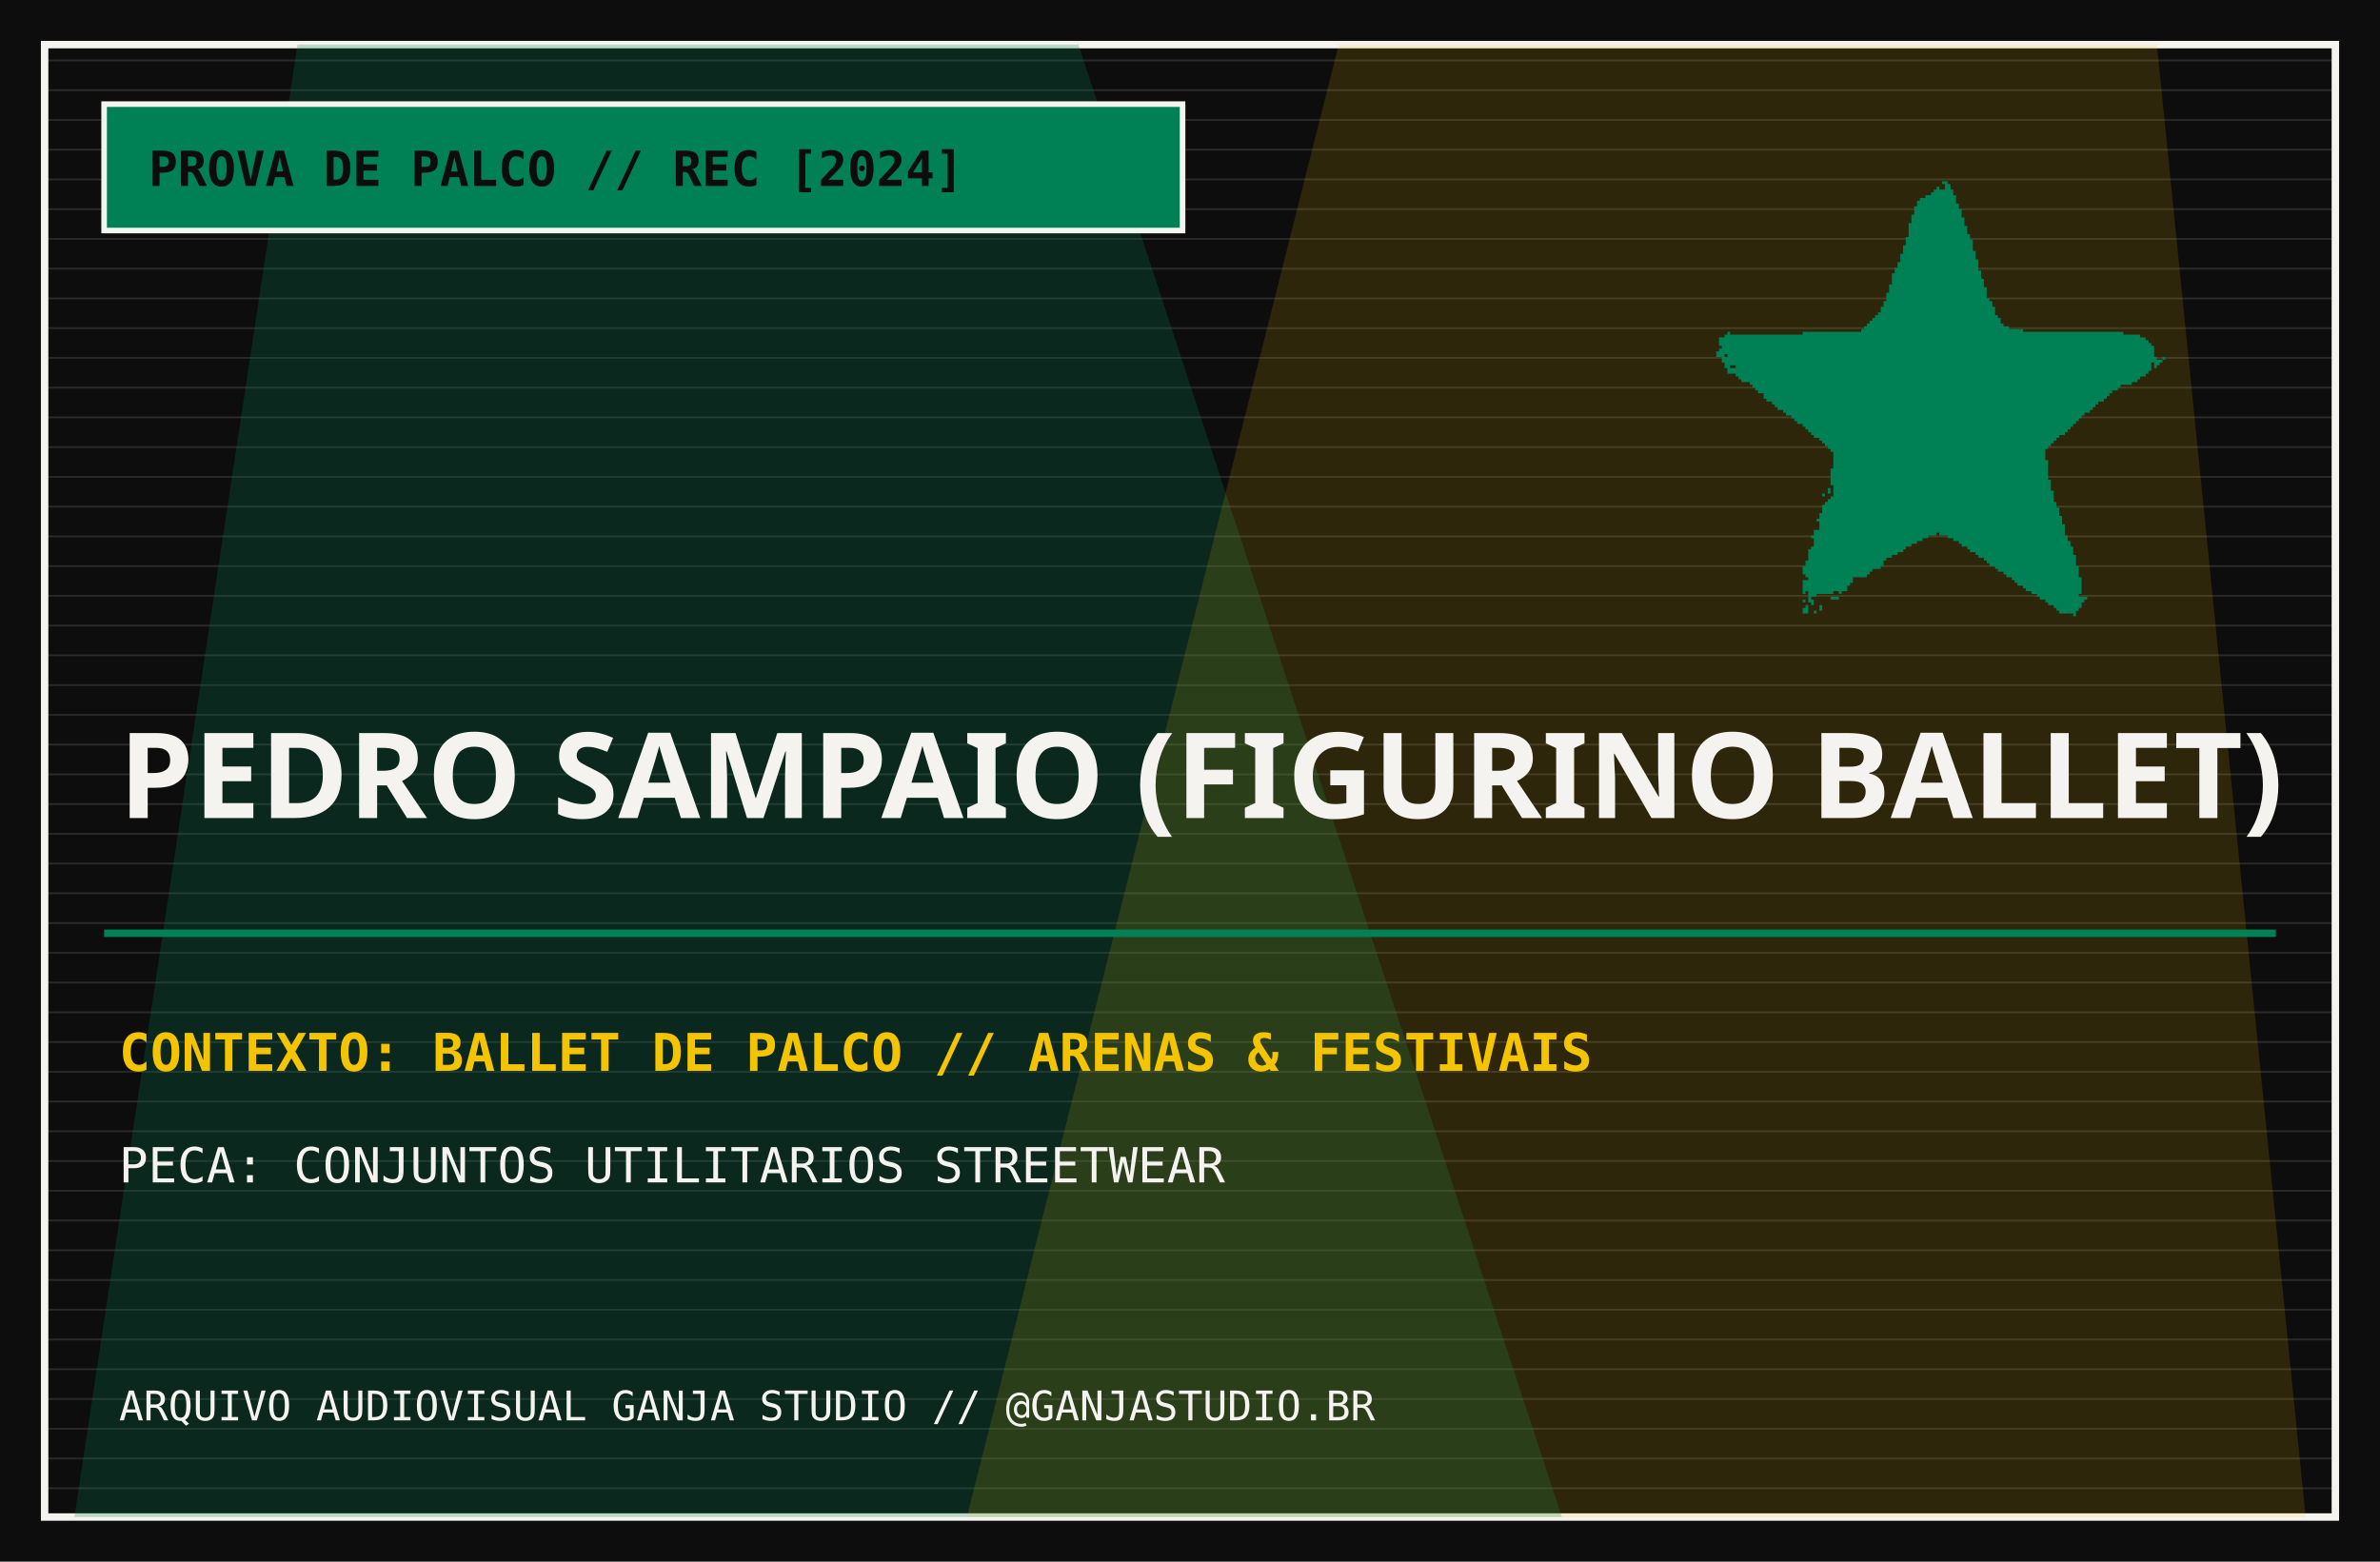
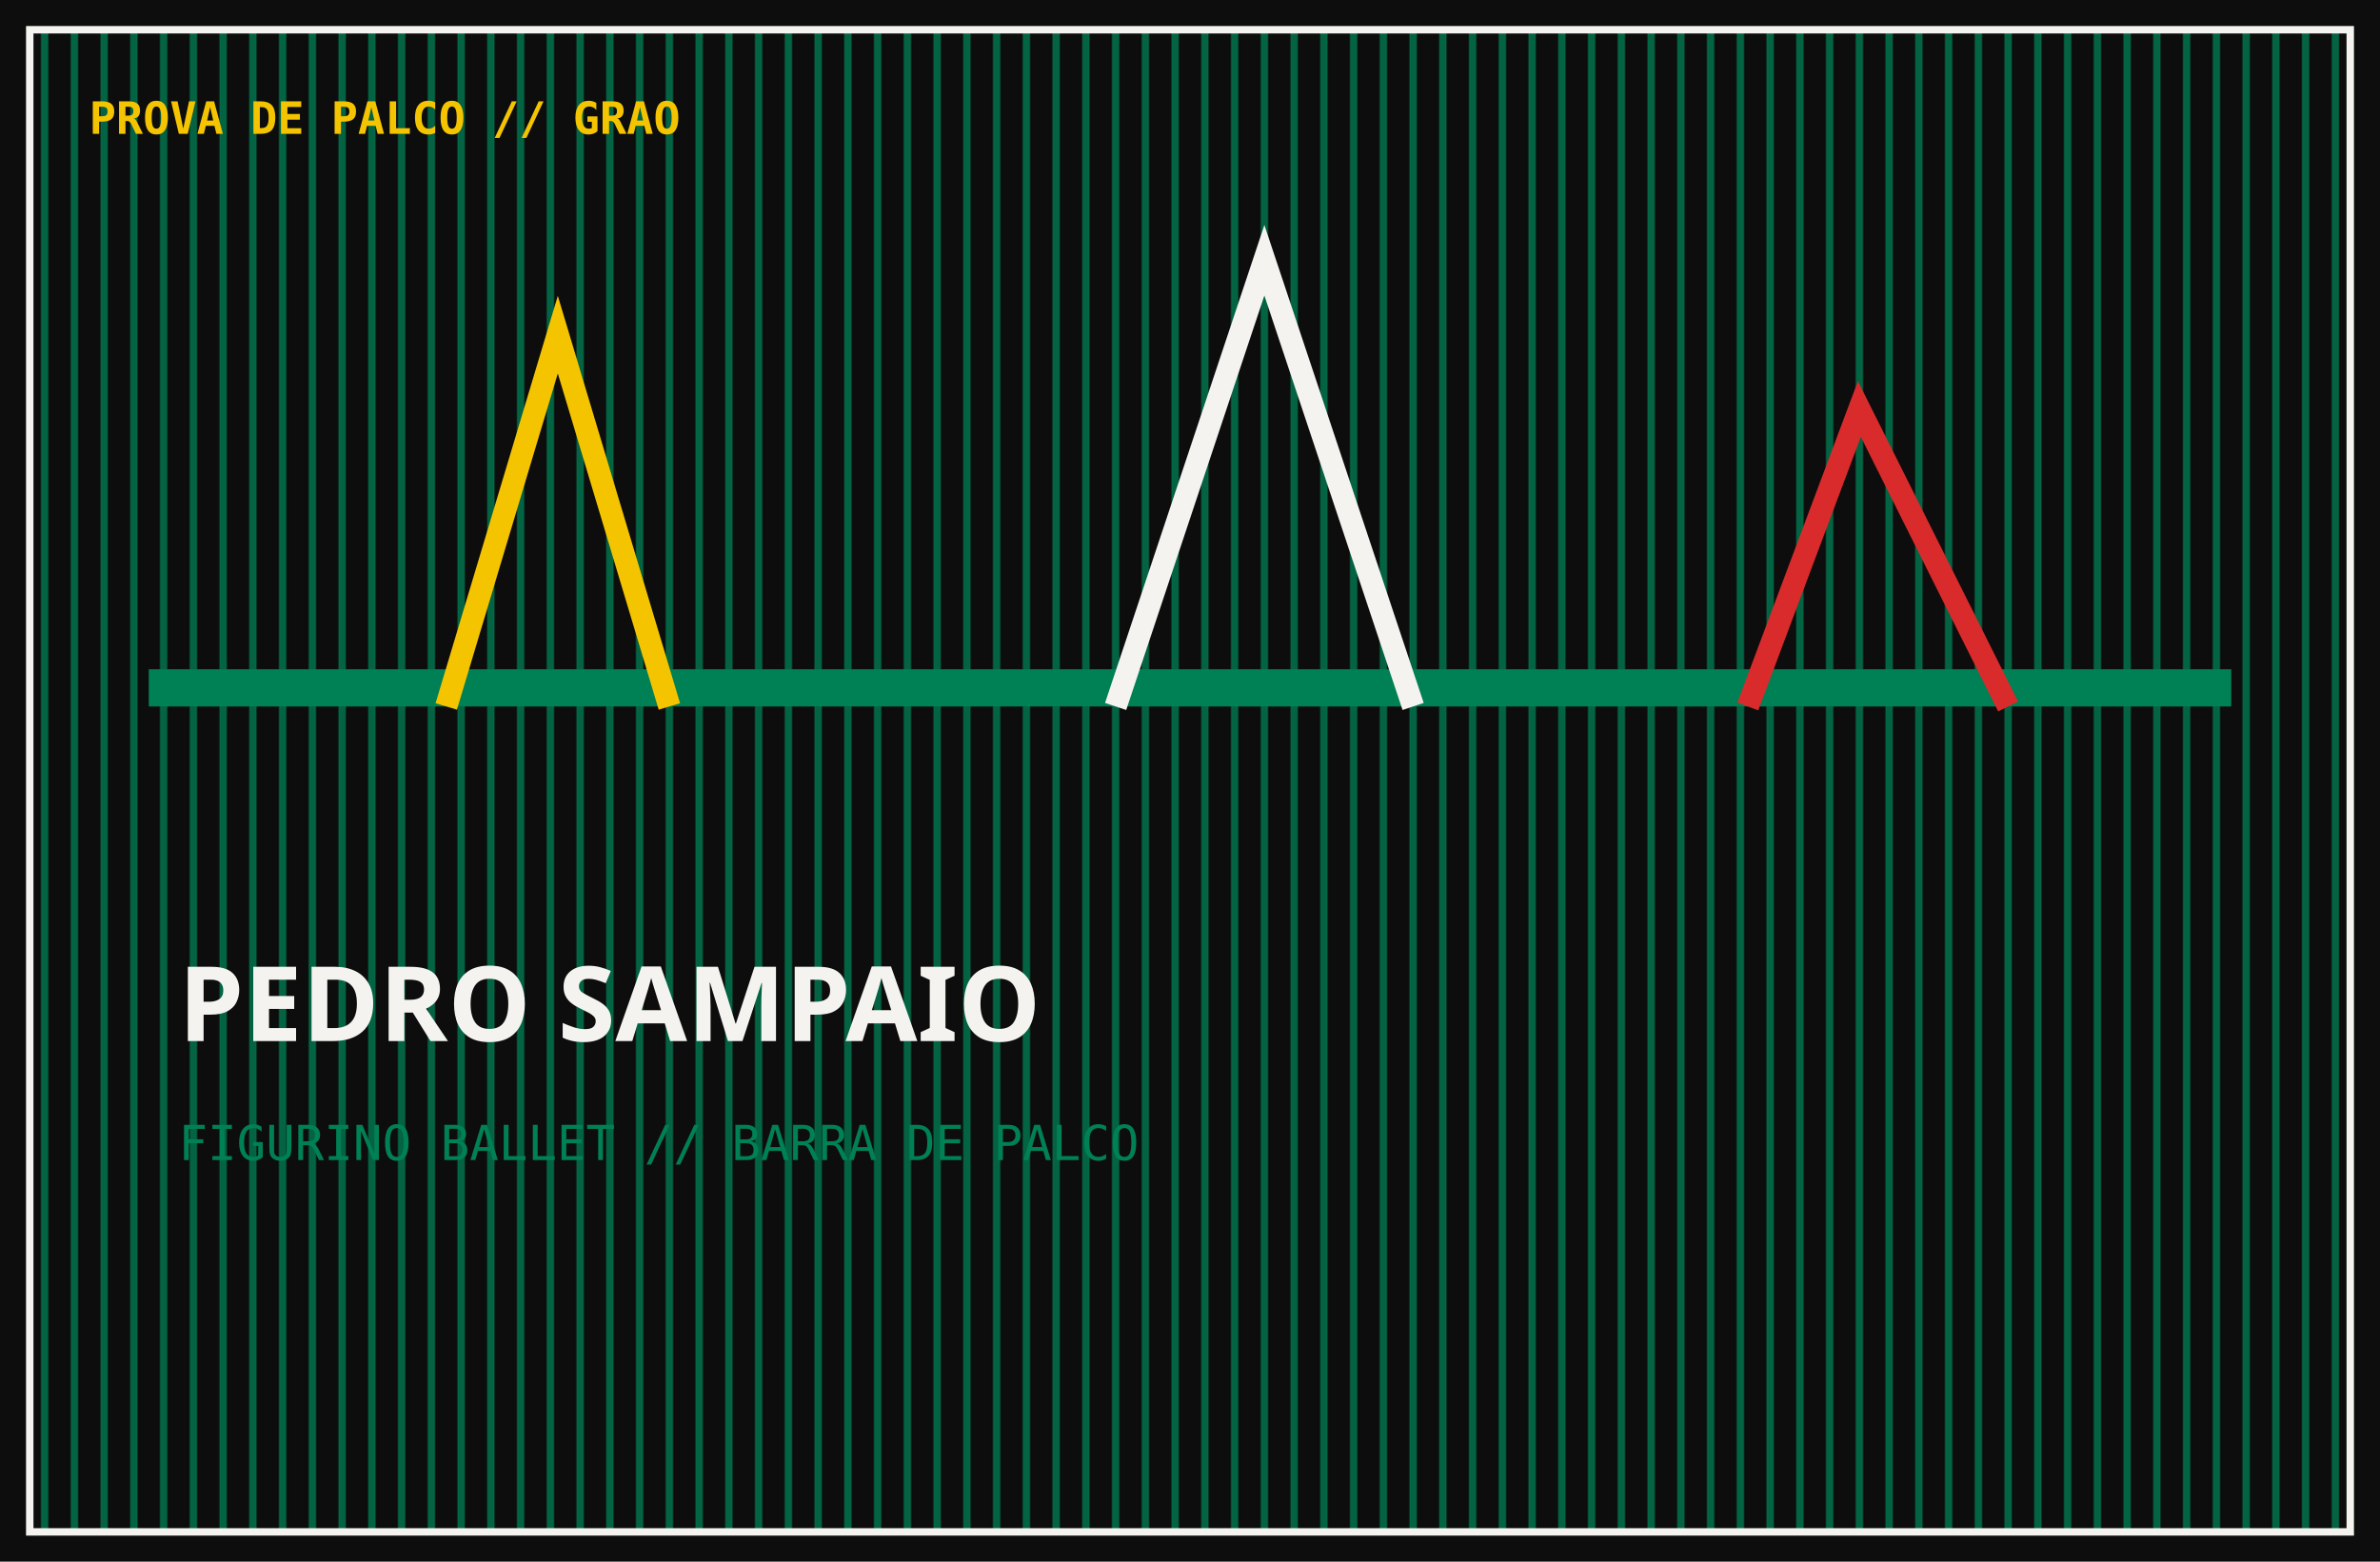
- <svg xmlns="http://www.w3.org/2000/svg" viewBox="0 0 640 420" aria-label="Stage Proof - PEDRO SAMPAIO (FIGURINO BALLET)">
+ <svg xmlns="http://www.w3.org/2000/svg" viewBox="0 0 640 420" aria-label="Stage Proof PEDRO SAMPAIO">
  <defs>
-     <pattern id="scan-pedro-sampaio" width="8" height="8" patternUnits="userSpaceOnUse">
-       <line x1="0" y1="0" x2="8" y2="0" stroke="#F4F3EF" stroke-width="1" stroke-opacity="0.12" />
+     <pattern id="grain-pedro-sampaio" width="8" height="14" patternUnits="userSpaceOnUse">
+       <rect width="8" height="14" fill="#0D0D0D" />
+       <rect x="3" width="2" height="14" fill="#008055" fill-opacity="0.75" />
    </pattern>
  </defs>
  <rect width="640" height="420" fill="#0D0D0D" />
-   <rect x="12" y="12" width="616" height="396" fill="url(#scan-pedro-sampaio)" stroke="#F4F3EF" stroke-width="2" />
-   <polygon points="80,12 290,12 420,408 20,408" fill="#008055" fill-opacity="0.24" />
-   <polygon points="360,12 580,12 620,408 260,408" fill="#F5C400" fill-opacity="0.14" />
-   <g transform="translate(460, 48) scale(0.75)" fill="#008055">
-     <svg viewBox="258 257 163 157" width="163" height="157">
-       <path d="M341,258L343,258L343,259L344,259L344,261L345,261L345,263L346,263L346,266L347,266L347,268L348,268L348,271L349,271L349,274L350,274L350,277L351,277L351,279L352,279L352,283L353,283L353,286L354,286L354,290L355,290L355,293L356,293L356,296L357,296L357,300L358,300L358,301L359,301L359,303L360,303L360,306L361,306L361,307L362,307L362,309L363,309L363,310L365,310L365,311L370,311L370,312L406,312L406,313L412,313L412,314L414,314L414,315L415,315L415,316L416,316L416,317L417,317L417,321L418,321L418,322L420,322L420,323L419,323L419,324L418,324L418,325L417,325L417,323L416,323L416,326L415,326L415,327L414,327L414,328L412,328L412,329L411,329L411,330L409,330L409,331L405,331L405,332L404,332L404,333L402,333L402,334L401,334L401,335L400,335L400,336L399,336L399,337L397,337L397,338L396,338L396,339L395,339L395,340L394,340L394,341L392,341L392,342L391,342L391,343L390,343L390,344L389,344L389,345L388,345L388,346L387,346L387,347L386,347L386,348L385,348L385,349L383,349L383,350L382,350L382,351L381,351L381,352L380,352L380,353L379,353L379,354L378,354L378,358L379,358L379,365L380,365L380,369L381,369L381,373L382,373L382,375L383,375L383,378L384,378L384,381L385,381L385,385L386,385L386,387L387,387L387,389L388,389L388,392L389,392L389,396L390,396L390,400L391,400L391,406L390,406L390,407L393,407L393,408L392,408L392,409L391,409L391,411L390,411L390,412L389,412L389,414L388,414L388,413L383,413L383,412L382,412L382,411L381,411L381,410L379,410L379,409L378,409L378,408L376,408L376,407L375,407L375,406L373,406L373,405L371,405L371,404L370,404L370,403L368,403L368,402L367,402L367,401L366,401L366,400L364,400L364,399L363,399L363,398L361,398L361,397L360,397L360,396L358,396L358,395L357,395L357,394L356,394L356,393L354,393L354,392L353,392L353,391L351,391L351,390L350,390L350,389L348,389L348,388L347,388L347,387L345,387L345,386L343,386L343,385L340,385L340,384L339,384L339,385L336,385L336,386L334,386L334,387L332,387L332,388L330,388L330,389L328,389L328,390L327,390L327,391L325,391L325,392L323,392L323,393L321,393L321,394L320,394L320,396L319,396L319,397L316,397L316,398L315,398L315,399L314,399L314,400L309,400L309,402L308,402L308,403L307,403L307,405L305,405L305,406L304,406L304,405L302,405L302,406L296,406L296,407L294,407L294,408L295,408L295,410L294,410L294,409L293,409L293,405L292,405L292,406L291,406L291,401L293,401L293,400L292,400L292,399L291,399L291,396L292,396L292,394L293,394L293,390L294,390L294,389L295,389L295,386L294,386L294,385L295,385L295,383L297,383L297,380L296,380L296,379L297,379L297,377L298,377L298,374L299,374L299,373L300,373L300,372L301,372L301,371L302,371L302,367L301,367L301,361L302,361L302,355L301,355L301,354L300,354L300,353L299,353L299,352L298,352L298,351L297,351L297,350L295,350L295,349L294,349L294,348L293,348L293,347L292,347L292,346L291,346L291,345L289,345L289,344L288,344L288,343L287,343L287,342L285,342L285,341L284,341L284,340L282,340L282,339L281,339L281,338L280,338L280,337L278,337L278,336L277,336L277,334L275,334L275,333L274,333L274,332L273,332L273,331L272,331L272,330L269,330L269,329L268,329L268,328L267,328L267,327L264,327L264,325L263,325L263,323L262,323L262,321L260,321L260,319L261,319L261,318L262,318L262,317L261,317L261,314L263,314L263,313L264,313L264,312L265,312L265,313L291,313L291,312L312,312L312,311L313,311L313,310L314,310L314,309L315,309L315,308L316,308L316,307L317,307L317,306L318,306L318,305L319,305L319,303L320,303L320,301L321,301L321,298L322,298L322,295L323,295L323,291L324,291L324,289L325,289L325,287L326,287L326,284L327,284L327,281L328,281L328,278L329,278L329,273L330,273L330,270L331,270L331,267L332,267L332,265L333,265L333,264L335,264L335,263L337,263L337,262L338,262L338,261L339,261L339,260L340,260L340,261L342,261L342,259L341,259Z M264,320L263,320L263,321L264,321Z M420,321L421,321L421,322L420,322Z M266,324L265,324L265,325L267,325L267,324Z M300,368L301,368L301,370L300,370L300,369Z M298,370L299,370L299,371L298,371Z M301,407L304,407L304,408L301,408Z M291,408L292,408L292,409L291,409Z M292,410L293,410L293,413L291,413L291,411L292,411Z M297,410L298,410L298,412L297,412L297,411Z M295,412L296,412L296,413L295,413Z" />
-     </svg>
-   </g>
-   <rect x="28" y="28" width="290" height="34" fill="#008055" stroke="#F4F3EF" stroke-width="1.5" />
-   <text x="40" y="50" font-family="Space Mono, monospace" font-weight="700" font-size="13" fill="#0D0D0D">PROVA DE PALCO // REC [2024]</text>
-   <text x="32" y="220" font-family="Syne, sans-serif" font-weight="800" font-size="32" fill="#F4F3EF">PEDRO SAMPAIO (FIGURINO BALLET)</text>
-   <rect x="28" y="250" width="584" height="2" fill="#008055" />
-   <text x="32" y="288" font-family="Space Mono, monospace" font-weight="700" font-size="14" fill="#F5C400">CONTEXTO: BALLET DE PALCO // ARENAS &amp; FESTIVAIS</text>
-   <text x="32" y="318" font-family="Space Mono, monospace" font-weight="400" font-size="13" fill="#F4F3EF">PECA: CONJUNTOS UTILITARIOS STREETWEAR</text>
-   <text x="32" y="382" font-family="Space Mono, monospace" font-weight="400" font-size="11" fill="#F4F3EF">ARQUIVO AUDIOVISUAL GANJA STUDIO // @GANJASTUDIO.BR</text>
+   <rect x="8" y="8" width="624" height="404" fill="url(#grain-pedro-sampaio)" stroke="#F4F3EF" stroke-width="2" />
+   <rect x="40" y="180" width="560" height="10" fill="#008055" />
+   <path d="M120,190 L150,90 L180,190" fill="none" stroke="#F5C400" stroke-width="6" />
+   <path d="M300,190 L340,70 L380,190" fill="none" stroke="#F4F3EF" stroke-width="6" />
+   <path d="M470,190 L500,110 L540,190" fill="none" stroke="#D92B2B" stroke-width="6" />
+   <text x="48" y="280" font-family="Syne, sans-serif" font-size="28" font-weight="800" fill="#F4F3EF">PEDRO SAMPAIO</text>
+   <text x="48" y="312" font-family="Space Mono, monospace" font-size="13" fill="#008055">FIGURINO BALLET // BARRA DE PALCO</text>
+   <text x="24" y="36" font-family="Space Mono, monospace" font-size="12" font-weight="700" fill="#F5C400">PROVA DE PALCO // GRAO</text>
</svg>
